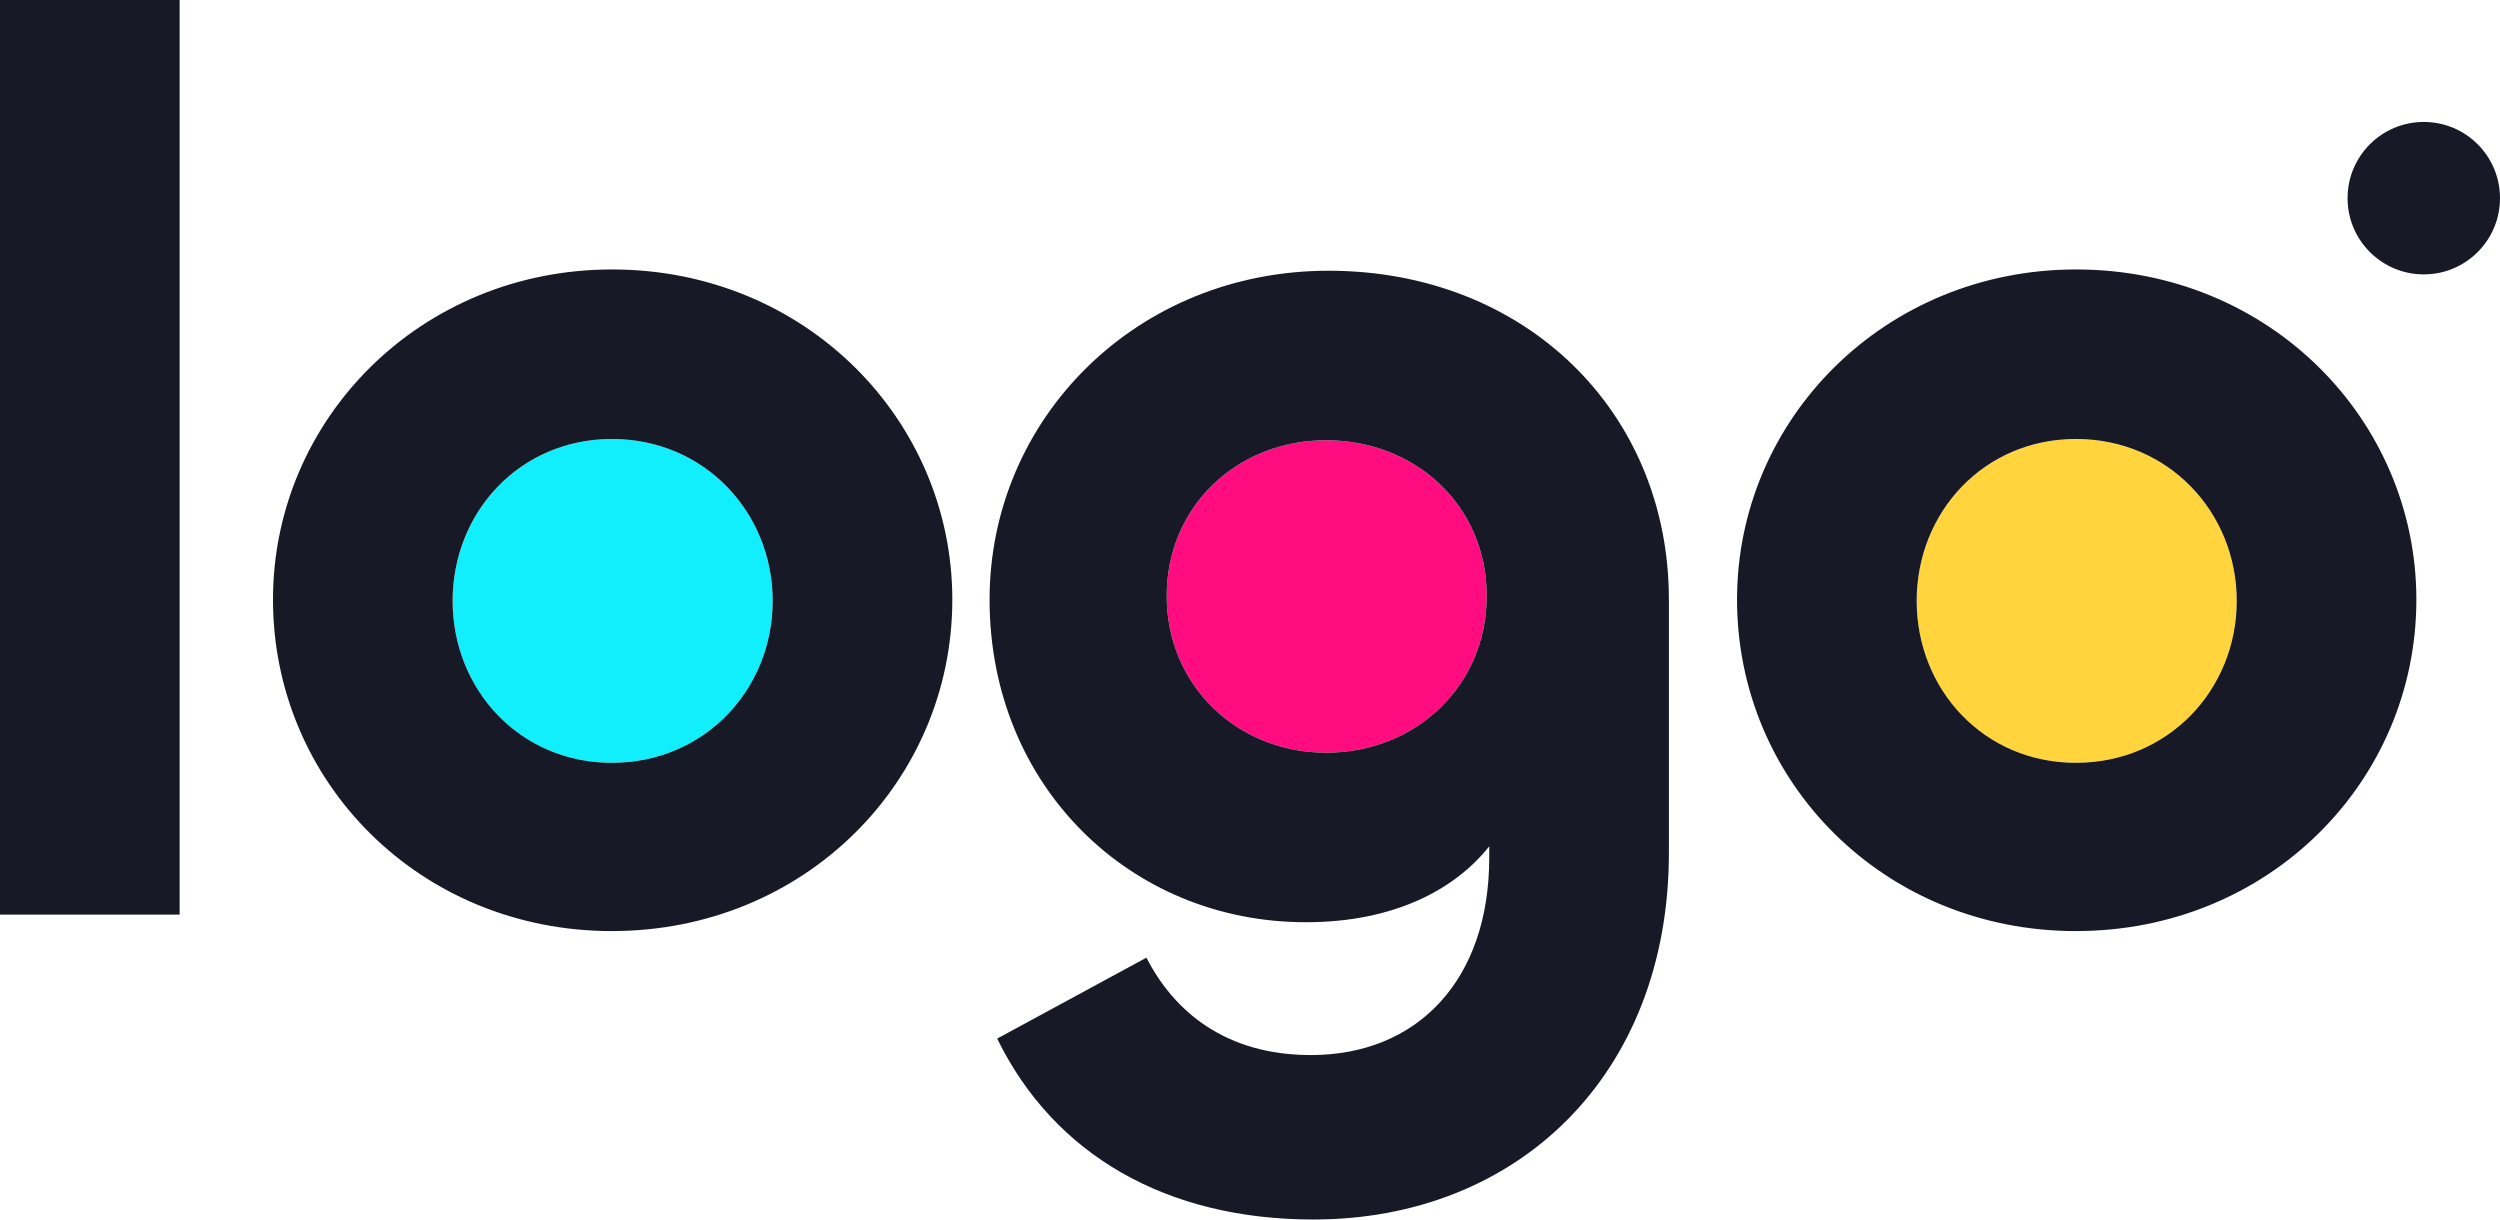
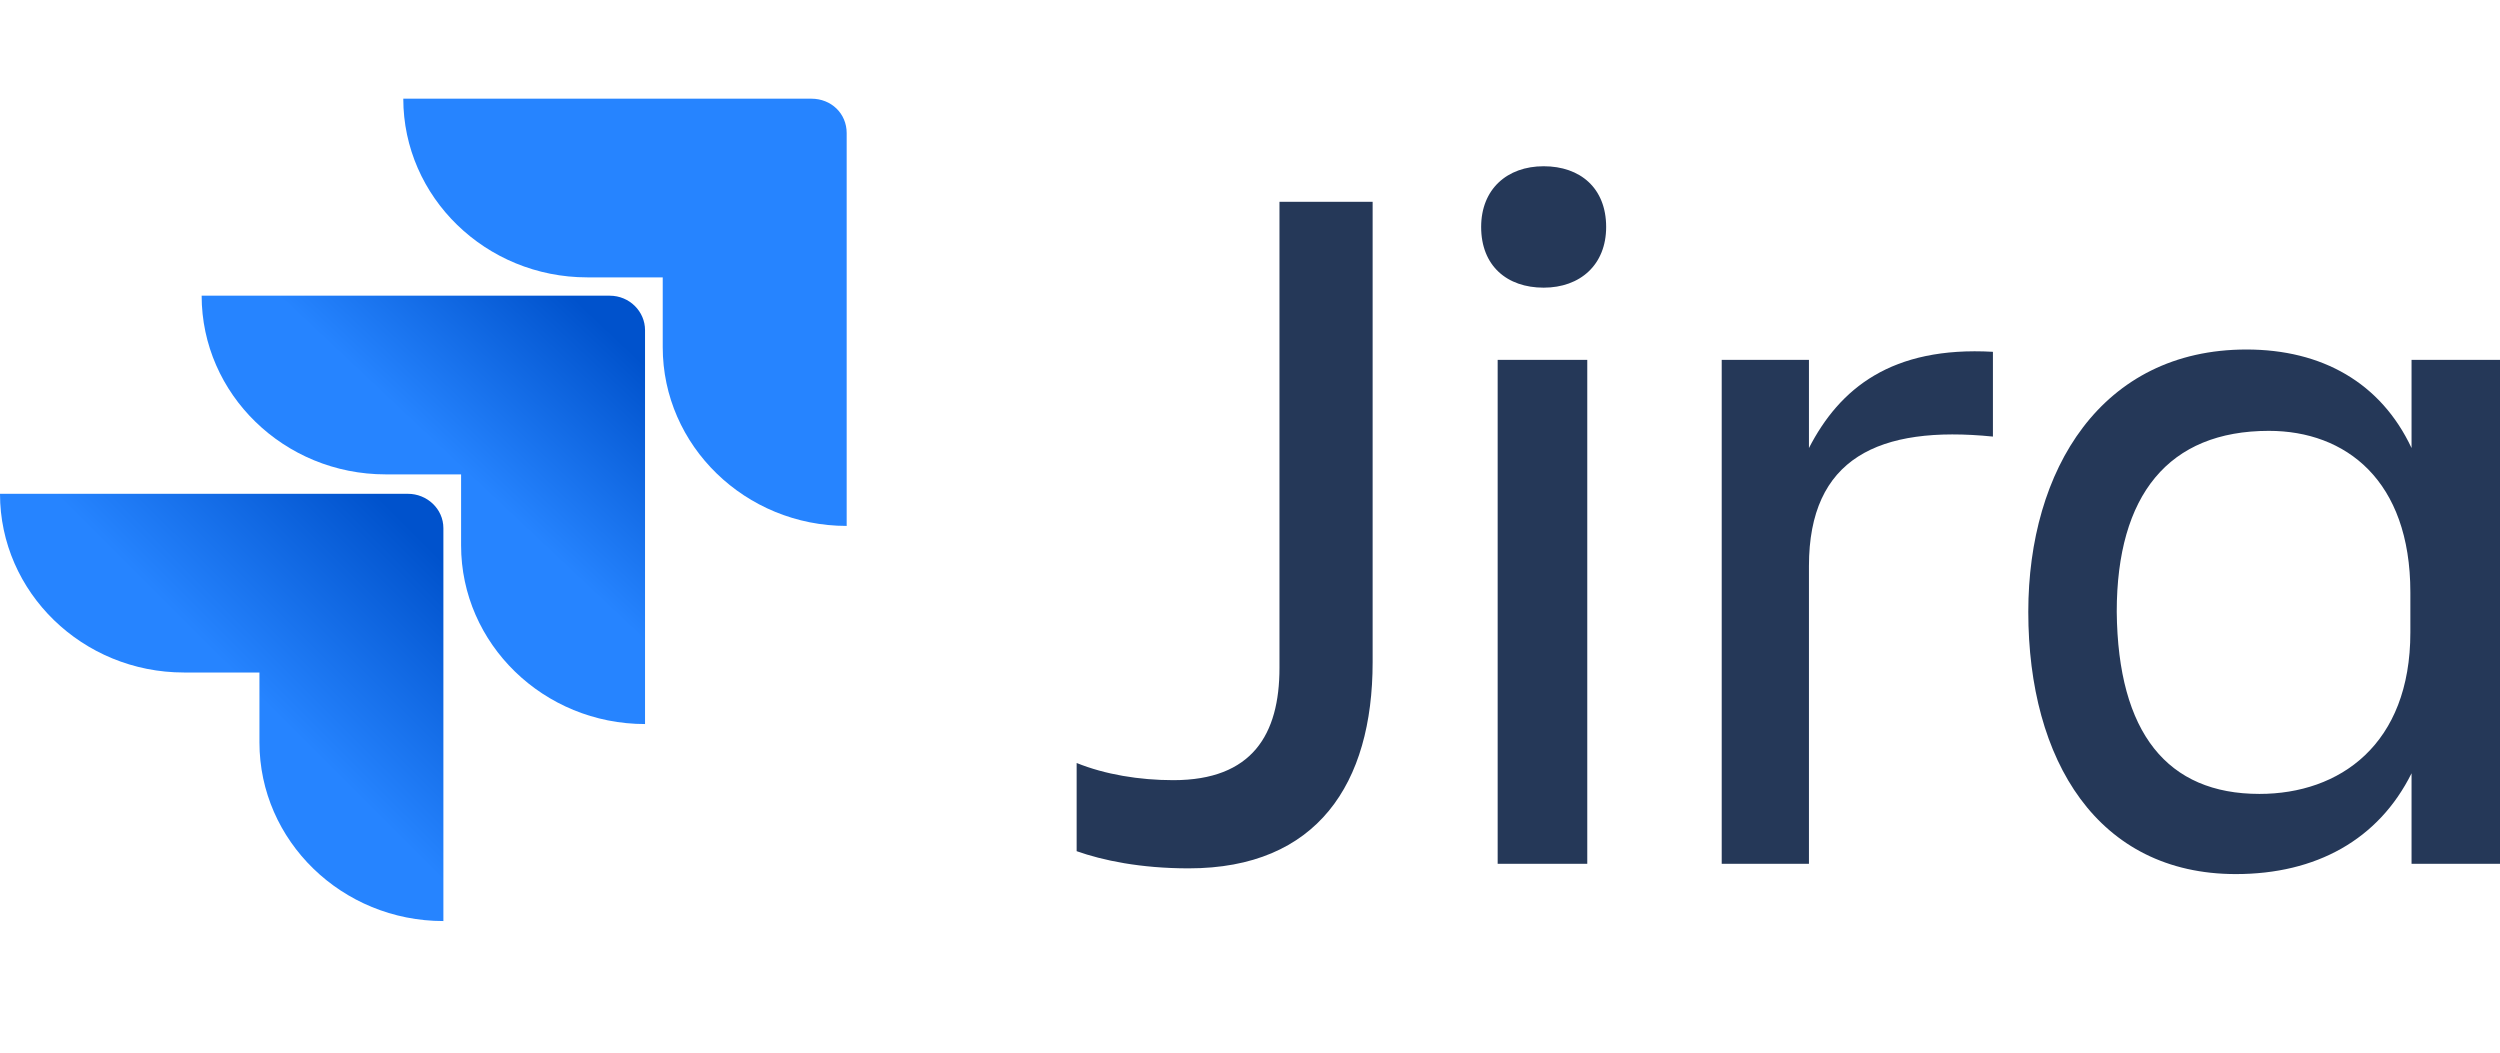
- <svg xmlns="http://www.w3.org/2000/svg" width="82" height="40" fill="none" viewBox="0 0 82 40">
-   <path fill="#FFD43D" d="M73.365 19.71c0 2.904-2.241 5.31-5.27 5.31-3.03 0-5.228-2.406-5.228-5.31 0-2.905 2.199-5.312 5.228-5.312s5.27 2.407 5.27 5.311Z" />
-   <path fill="#FF0C81" d="M48.764 19.544c0 2.946-2.323 5.145-5.27 5.145-2.904 0-5.227-2.2-5.227-5.145 0-2.947 2.323-5.104 5.228-5.104 2.946 0 5.27 2.158 5.27 5.104Z" />
-   <path fill="#11EEFC" d="M20.074 25.02c3.029 0 5.27-2.406 5.27-5.31 0-2.905-2.241-5.312-5.27-5.312-3.03 0-5.228 2.407-5.228 5.311 0 2.905 2.199 5.312 5.228 5.312Z" />
-   <path fill="#171A26" d="M68.095 30.54c-6.307 0-11.12-4.897-11.12-10.872 0-5.934 4.855-10.83 11.12-10.83 6.349 0 11.162 4.938 11.162 10.83 0 5.975-4.855 10.871-11.162 10.871Zm0-5.52c3.03 0 5.27-2.406 5.27-5.31 0-2.905-2.24-5.312-5.27-5.312-3.029 0-5.228 2.407-5.228 5.311 0 2.905 2.199 5.312 5.228 5.312ZM43.08 40c-4.813 0-8.506-2.116-10.373-5.934l4.896-2.655c.913 1.784 2.614 3.195 5.394 3.195 3.486 0 5.85-2.448 5.85-6.473v-.374c-1.12 1.411-3.111 2.49-6.016 2.49-5.768 0-10.373-4.481-10.373-10.581 0-5.934 4.813-10.788 11.12-10.788 6.431 0 11.162 4.605 11.162 10.788v8.299C54.74 35.27 49.76 40 43.08 40Zm.415-15.311c2.946 0 5.27-2.2 5.27-5.145 0-2.947-2.324-5.104-5.27-5.104-2.905 0-5.228 2.158-5.228 5.104s2.323 5.145 5.228 5.145ZM20.074 30.54c-6.307 0-11.12-4.897-11.12-10.872 0-5.934 4.854-10.83 11.12-10.83 6.348 0 11.162 4.938 11.162 10.83 0 5.975-4.855 10.871-11.162 10.871Zm0-5.52c3.029 0 5.27-2.406 5.27-5.31 0-2.905-2.241-5.312-5.27-5.312-3.03 0-5.228 2.407-5.228 5.311 0 2.905 2.199 5.312 5.228 5.312ZM0 0h5.892v30H0V0ZM82 6.5a2.5 2.5 0 1 1-5 0 2.5 2.5 0 0 1 5 0Z" />
+ <svg xmlns="http://www.w3.org/2000/svg" width="76" height="32" viewBox="0 0 76 32" fill="none">
+   <g id="logo-gradient-blue-jira">
+     <g id="Jira">
+       <path d="M38.896 6.134H41.728V20.131C41.728 23.822 40.043 26.398 36.136 26.398C34.666 26.398 33.519 26.155 32.73 25.876V23.195C33.591 23.543 34.63 23.717 35.67 23.717C38.072 23.717 38.896 22.325 38.896 20.305V6.134Z" fill="#253858" />
+       <path d="M46.927 5.054C48.038 5.054 48.827 5.716 48.827 6.9C48.827 8.049 48.038 8.745 46.927 8.745C45.815 8.745 45.027 8.084 45.027 6.9C45.027 5.751 45.815 5.054 46.927 5.054ZM45.529 10.939H48.253V26.259H45.529V10.939Z" fill="#253858" />
+       <path d="M54.992 26.259H52.34V10.939H54.992V13.62C55.924 11.809 57.502 10.521 60.585 10.695V13.272C57.108 12.923 54.992 13.933 54.992 17.206V26.259Z" fill="#253858" />
+       <path d="M73.311 23.508C72.308 25.528 70.407 26.572 67.97 26.572C63.775 26.572 61.66 23.125 61.66 18.599C61.66 14.281 63.883 10.625 68.292 10.625C70.587 10.625 72.379 11.635 73.311 13.62V10.939H76.036V26.259H73.311V23.508ZM68.687 24.135C71.124 24.135 73.275 22.638 73.275 19.226V18.007C73.275 14.595 71.304 13.098 68.974 13.098C65.926 13.098 64.349 15.047 64.349 18.599C64.385 22.29 65.891 24.135 68.687 24.135Z" fill="#253858" />
+     </g>
+     <g id="Icon">
+       <path id="Vector" d="M24.664 3H12.26C12.26 5.994 14.77 8.432 17.853 8.432H20.147V10.556C20.147 13.55 22.657 15.988 25.739 15.988V4.045C25.739 3.453 25.273 3 24.664 3Z" fill="#2684FF" />
+       <path id="Vector_2" d="M18.534 8.989H6.13C6.13 11.983 8.64 14.421 11.723 14.421H14.017V16.579C14.017 19.574 16.526 22.011 19.609 22.011V10.033C19.609 9.476 19.143 8.989 18.534 8.989Z" fill="url(#paint0_linear)" />
+       <path id="Vector_3" d="M12.404 15.012H0C0 18.007 2.509 20.444 5.592 20.444H7.887V22.568C7.887 25.563 10.396 28 13.479 28V16.057C13.479 15.465 12.977 15.012 12.404 15.012Z" fill="url(#paint1_linear)" />
+     </g>
+   </g>
+   <defs>
+     <linearGradient id="paint0_linear" x1="19.346" y1="9.019" x2="14.23" y2="14.45" gradientUnits="userSpaceOnUse">
+       <stop offset="0.176" stop-color="#0052CC" />
+       <stop offset="1" stop-color="#2684FF" />
+     </linearGradient>
+     <linearGradient id="paint1_linear" x1="13.56" y1="15.053" x2="7.636" y2="20.987" gradientUnits="userSpaceOnUse">
+       <stop offset="0.176" stop-color="#0052CC" />
+       <stop offset="1" stop-color="#2684FF" />
+     </linearGradient>
+   </defs>
</svg>
